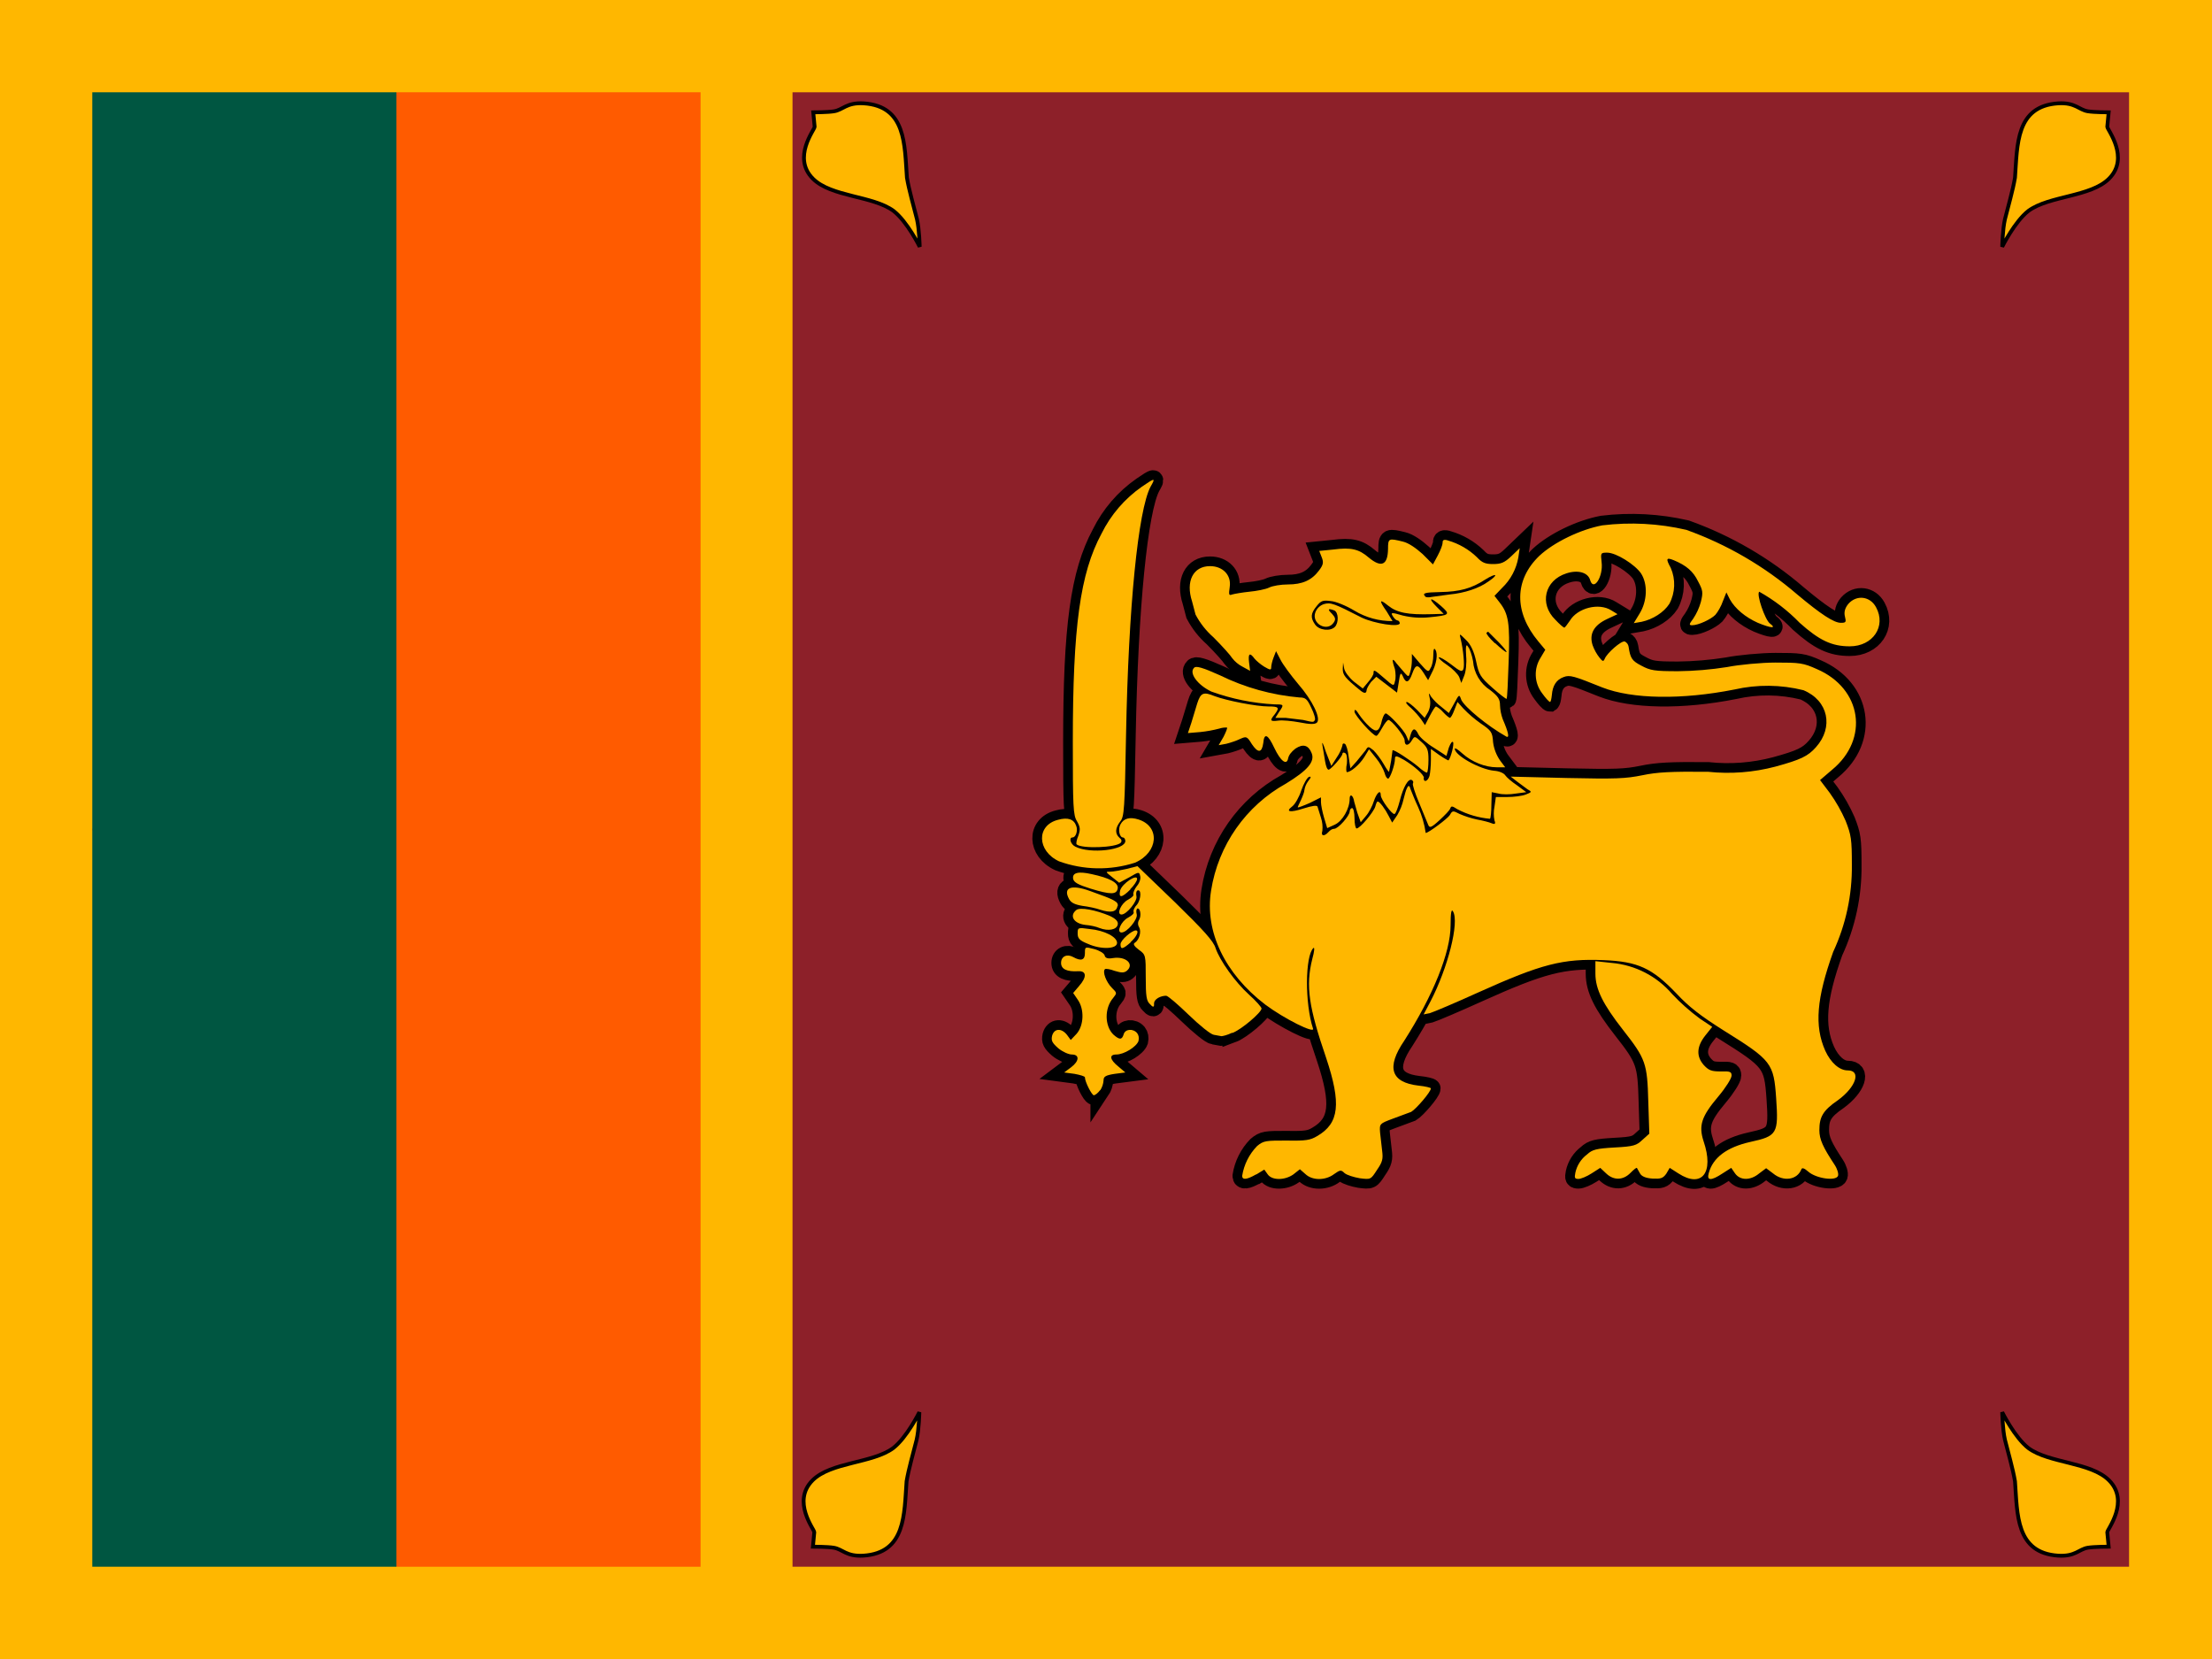
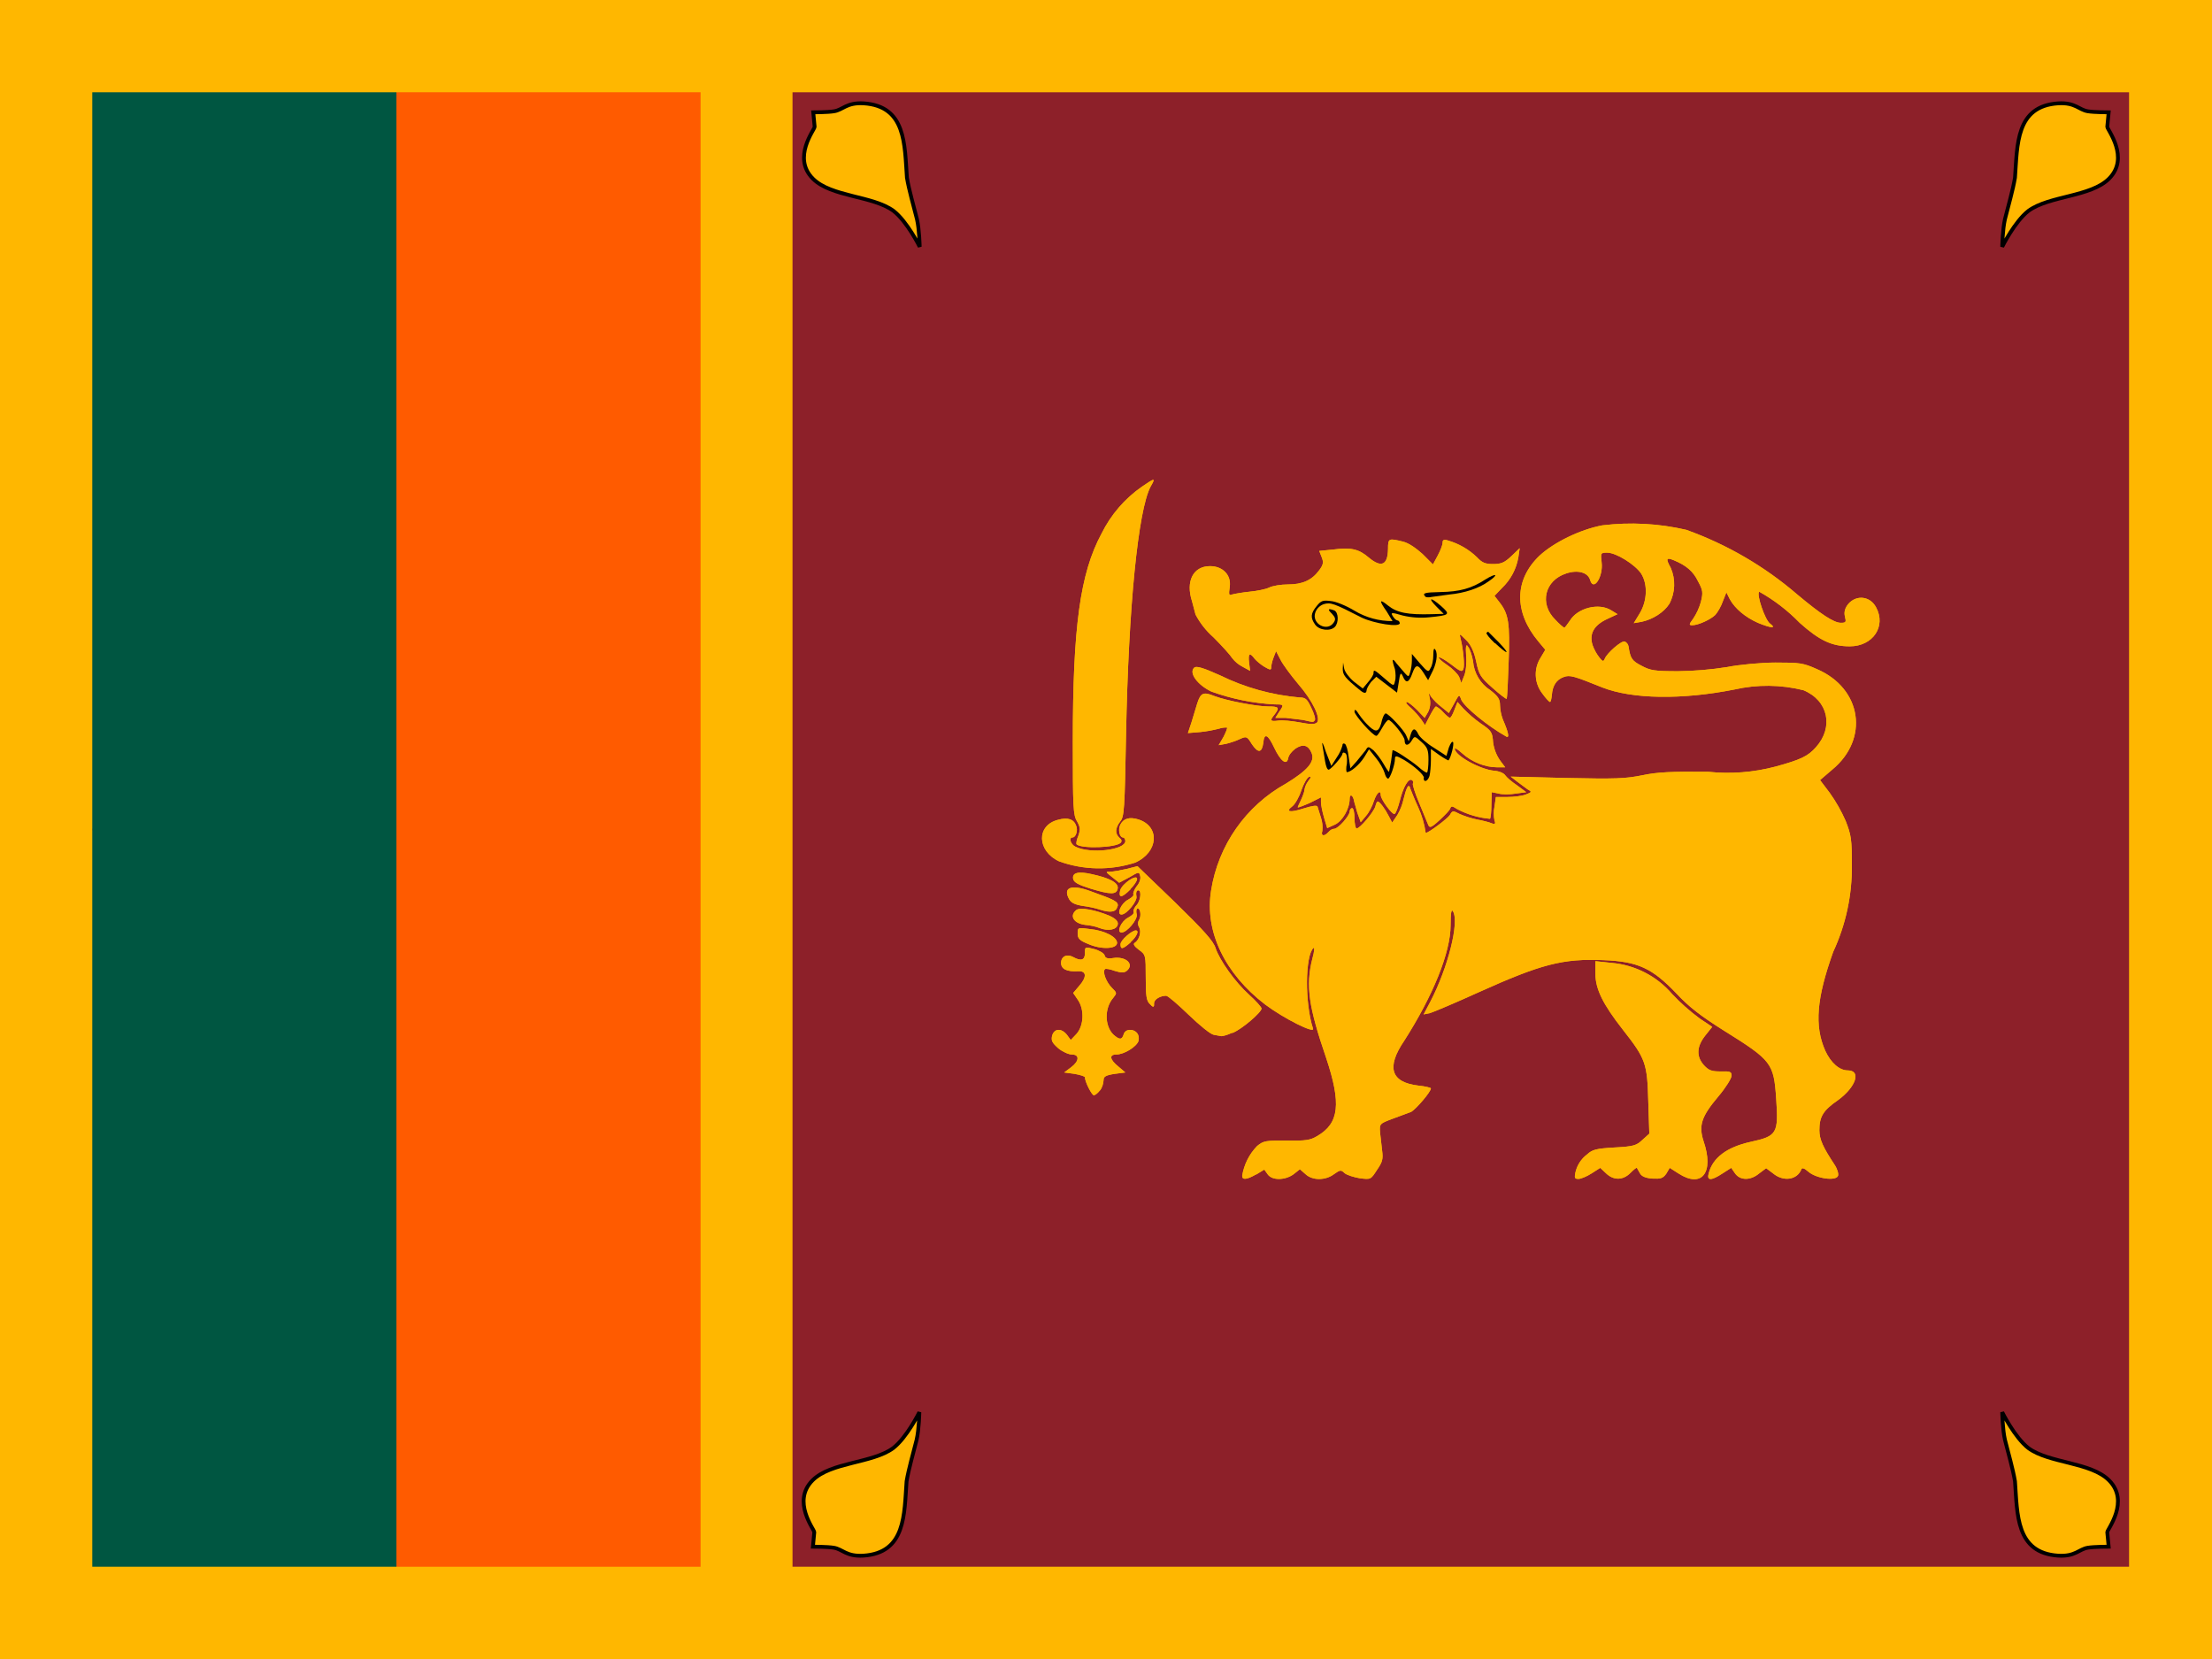
<svg xmlns="http://www.w3.org/2000/svg" xmlns:xlink="http://www.w3.org/1999/xlink" id="flag-icons-lk" viewBox="0 0 640 480">
  <path fill="#ffb700" d="M0 0h640v480H0z" />
  <path fill="#ff5b00" d="m26.7 240 88-213.3h88v426.6h-88z" />
  <path fill="#005641" d="M26.7 26.7h88v426.6h-88z" />
  <path fill="#8d2029" d="M229.3 26.7H616v426.6H229.3z" />
  <path id="lk-a" fill="#ffb700" stroke="#000" stroke-width="1.1" d="M579.3 408.6s3.6 7.3 7.6 10.4c6 4.4 18 4 23.3 9.3 6.1 6.1-.5 14.2-.5 15l.4 4.2s-4.2 0-6 .3c-2.6.4-3.6 2.6-8.6 2.3-12.3-.8-11.8-12-12.5-21.5-.6-3.6-2-8.4-2.9-12-.7-3-.8-8-.8-8z" />
  <use xlink:href="#lk-a" width="100%" height="100%" transform="matrix(-1 0 0 1 845.3 0)" />
  <use xlink:href="#lk-a" width="100%" height="100%" transform="matrix(1 0 0 -1 0 480)" />
  <use xlink:href="#lk-a" width="100%" height="100%" transform="rotate(180 422.7 240)" />
  <g transform="translate(0 -76)">
    <use xlink:href="#lk-b" width="100%" height="100%" stroke="#000" stroke-width="5.6" />
-     <g id="lk-b" fill="#ffb700">
+     <g id="lk-b" fill="#ffb700" stroke="none">
      <path d="m363.5 415.8 2.3-1.4 1 1.4c1.3 1.8 5 1.7 7.4 0l1.9-1.5 1.6 1.4c2 1.9 5.8 1.9 8.3 0 1.7-1.2 2-1.3 3-.3.7.6 2.7 1.2 4.4 1.5 3.2.4 3.2.4 5-2.4 1.6-2.3 1.8-3.2 1.5-5.5l-.6-5.3c-.2-2.6-.1-2.6 3.6-4l5.4-2c1.5-.9 5.7-5.8 5.7-6.8 0-.2-1.6-.6-3.6-.8q-12-1.4-4.1-13c8.3-13 13.4-25.5 13.4-33.4q0-5.3.7-4c1.9 3.1-1.5 16.4-6.5 26l-2 3.8 1.9-.4c1-.3 7.4-3 14-6 18.2-8.2 24.4-9.8 36.2-9.3 9.9.4 14 2.3 21 9.6 3.7 4 7.3 6.7 13.8 10.8 13.8 8.6 14.4 9.4 15.1 19.6s.3 10.9-7.5 12.6q-10.2 2.3-12 9-1 3.4 4 .1l2.5-1.6 1.1 1.6c1.5 2.1 4.5 2.1 7 0l2-1.5 2 1.5c3 2.5 7 1.9 8.2-1.2q.3-.8 2 .7c2.3 2 8 2.8 8.6 1.2.2-.6-.2-2-1-3.2-3.3-5-4.4-7.3-4.4-10 0-3.8 1-5.7 5.4-8.7 5.2-3.8 6.8-8.6 2.8-8.6-2.4 0-4.9-2.2-6.5-5.7-3.2-7.2-2.5-15.2 2.3-28.6a58 58 0 0 0 5.4-25.2c0-7.4-.2-8.6-1.8-12.7a45 45 0 0 0-4.6-8.1l-2.8-3.7 3.5-3c10.8-8.9 8.6-23.5-4.4-29.1-4-1.8-5-1.9-12-1.9-4 0-10.5.6-14 1.3a98 98 0 0 1-14.2 1.2c-6.8 0-8-.2-10.6-1.6-2.7-1.4-3.2-2.1-3.7-5.5a2 2 0 0 0-1.1-1.5c-1-.3-5.2 3.4-5.8 5-.4.9-.6.8-1.5-.3a13 13 0 0 1-2-3.6q-1.6-4.9 4.2-7.6l3-1.4-1.8-1.1c-3.6-2.3-9.8-.7-12 3-.7 1-1.4 2-1.6 2s-1.4-1-2.6-2.3c-4.7-4.6-3.1-11.4 3.2-13.4 3.3-1.1 6.3-.3 6.9 2 1 3.3 3.8-1.1 3.3-5.2-.3-2.7-.3-2.8 1.6-2.8 2.6 0 8 3.4 9.8 6 2 3.1 1.8 8-.4 11.6l-1.7 2.8 2.3-.4c3.2-.7 6.4-2.7 8-5.2a12 12 0 0 0 .4-10.4c-1.5-2.7-1.3-3.1.9-2.2 3.6 1.5 5.6 3.2 7 6.1 1.4 2.6 1.5 3.2.8 6a17 17 0 0 1-2.2 4.8c-1.2 1.6-1.3 1.9-.3 1.9 1.8 0 5.4-1.7 6.7-3 .7-.8 1.7-2.5 2.2-4l1-2.5 1 2c1.5 2.7 4.5 5.2 8.1 6.8 3.9 1.6 5.5 1.7 3.5.2-1.4-1-4-8.5-3.1-9.2a51 51 0 0 1 11.7 9c5.7 5.1 9.3 6.8 14.5 6.8 6.7 0 10.6-5.8 7.6-11.3-1.7-3.2-5.6-3.7-8-1q-1.5 1.8-1 3.7c.4 1.6.3 1.8-1.2 1.8-2 0-5.8-2.5-12.6-8.2a102 102 0 0 0-32.1-18.7 70 70 0 0 0-24.3-1.3c-6.4 1.2-14 4.9-18.2 8.8-7.3 7-7.4 16.3-.3 24.8l2 2.4-1.3 2.2a9 9 0 0 0 .4 10.4c1 1.4 2 2.5 2.3 2.5q.3-.2.5-2 .3-4.1 3.4-5.2c1.8-.7 3-.3 11.2 3 8.7 3.4 23 3.6 38.2.6a43 43 0 0 1 20 .2c7.2 3 8.8 10.7 3.6 16.5-2.3 2.6-4.4 3.6-11.7 5.6a54 54 0 0 1-19.5 1.5c-10.8-.1-14.7.1-19 1-4.9 1-7.8 1.1-21.8.8l-16.3-.4 1.8 1.4 3.1 2.3c1.3.7 1.2.8-.6 1.5-1 .4-3.4.7-5.3.7h-3.3l-.4 2.8a10 10 0 0 0 0 4q.6 1.4-.8.8c-.7-.3-2.6-.8-4.3-1.1a27 27 0 0 1-5-1.6c-1.9-1-2.1-1-2.8.3-.6 1-6.2 5.2-7 5.2a27 27 0 0 0-2.2-7.5c-1-2.1-1.9-4.5-2.2-5.2q-.4-1.6-1-.3c-.3.5-.7 2-1 3.2a16 16 0 0 1-1.8 4.6l-1.5 2.2-1-1.9c-1-2-2.6-4.2-3.2-4.2q-.3 0-.7 1.5c-.5 1.6-4.4 6.3-5.4 6.3-.3 0-.6-1.3-.6-3 0-1.5-.3-2.9-.7-2.9q-.6.1-.7 1c0 1.2-3.3 5-4.5 5q-.8 0-1.7 1c-1.2 1.3-2.2 1.1-1.7-.4a9 9 0 0 0-.4-3.8l-1-3.2q-.2-.7-4 .5c-4 1.3-5.4 1-3.3-.6.8-.6 2-2.7 2.6-4.6.7-2 1.7-3.7 2.2-3.9q1.1-.4-.2 1.2a6 6 0 0 0-1.1 2.6c0 .5-.5 1.8-1 2.9s-1 2-.9 2.1 1.7-.5 3.5-1.3l3.2-1.6v1.4c0 .8.4 2.8.9 4.5l.9 3 2.2-1c2.2-1 4.3-4.6 4.3-7.5 0-1.4.8-1.2 1.2.3 0 .4.6 2.1 1 3.7l1 2.8 1.5-1.8c.9-1 1.9-3 2.3-4.3.8-2.4 2-3.5 2-1.7 0 1.2 3.4 5.8 4 5.4.4-.2 1-1.9 1.5-3.8 1-4 2.5-6.6 3.5-6q.6.4.3 1c-.2.2.6 2.8 1.8 5.6l2.6 6.3c.4 1 .8 1 3.3-1.3 1.5-1.4 3-2.9 3.1-3.4.3-.8.6-.7 2 .2a25 25 0 0 0 9.5 2.8c.2-.2.4-2 .4-4l.1-3.7 2 .4c1 .3 3.3.3 5 0l3-.4-2.7-2c-1.5-1-3-2.3-3.4-2.9s-1.7-1.2-3.2-1.3c-4.1-.4-11.4-4.4-11.4-6.4q.2-.4 2.2 1.4c2.8 2.5 6.6 4 10 4h2.4l-1.5-2a12 12 0 0 1-2-5.2c-.2-3-.5-3.4-3.6-5.5a35 35 0 0 1-5-4.3l-1.7-1.9-.9 2.3q-.8 2.1-1.3 2.3c-.2 0-1.2-.8-2-1.7a7 7 0 0 0-2-1.6c-.3 0-1 1.2-1.8 2.7l-1.4 2.7-1-1.5a24 24 0 0 0-3-3.4q-1.9-1.6-1.3-1.8c.4 0 1.7 1 3 2.3l2.2 2.3 1-1.7a6 6 0 0 0 .5-3.8q-.6-2.6.3-.7a16 16 0 0 0 3 3l2.2 1.8 1.5-2.7c1.5-2.8 1.5-2.8 2.1-1.1 1 2.1 7.5 7.5 13 10.6q1.5.8-1-5a13 13 0 0 1-.8-4c0-1.8-.5-2.6-2.8-4.4a11 11 0 0 1-5-8.4c-.3-1.7-.9-3.5-1.4-4.1q-.9-1.7-.6 2.6c.2 2.1-.1 4.7-.6 5.8l-.8 2-.6-1.7c-.4-.9-2-2.5-3.5-3.5s-2.6-2-2.4-2.2 1.8.7 3.5 2c2.7 2.1 3.2 2.3 3.6 1.4.4-1 0-5.6-.8-8.8-.4-1.6-.4-1.6 1.6.4q2 1.9 2.9 6.2c.8 3.8 1.2 4.5 4.7 7.6 2.1 1.9 4 3.3 4.1 3.2.2-.2.4-5 .6-10.8.4-11.1 0-13.8-2.7-17.2l-1.4-1.8 2.2-2.3a16 16 0 0 0 4.7-8.8l.4-2.7-2.4 2.3c-2 1.9-3 2.3-5.3 2.3s-3.2-.4-4.7-2a20 20 0 0 0-8.3-4.8q-1.7-.6-1.6.6c0 .6-.6 2.2-1.4 3.7l-1.4 2.6-3-3c-1.9-1.7-4-3.2-5.7-3.6-4.1-1-4.3-1-4.3 2.1q-.1 7.1-5.6 2.5c-2.8-2.4-5-3-10.3-2.3l-4 .4.7 1.8c.6 1.5.5 2.2-.8 3.9-2.1 2.8-4.8 4-9 4-2 0-4.4.4-5.4.9s-3.6 1-5.7 1.2c-2 .2-4.3.6-5 .8-1 .4-1 0-.7-2.2.5-3.4-2-6-5.7-6-4.9 0-7.1 4.4-5.2 10.2l1 3.8a23 23 0 0 0 5.2 6.6c2.6 2.6 5 5.3 5.4 6a9 9 0 0 0 3 2.5l2.2 1.2-.3-2.4q-.5-4 1.6-1.1c.5.6 1.8 1.7 2.8 2.3 1.7 1 2 1 2 .2 0-.6.3-1.9.7-2.9l.7-1.8 1.3 2.5c.7 1.4 3 4.5 5.1 7 4.1 4.7 6.7 10 5.4 11.2-.6.5-2 .5-5-.1-2.2-.4-5-.7-6.2-.5-2.3.3-2.5 0-1-1.8 1.5-2 1.2-2.3-1.8-2.3-3.5 0-12.2-1.7-15.6-3-3.2-1.3-4-1-5 2.1l-1.7 5.6-1 3 3.6-.3a37 37 0 0 0 5.5-1 6 6 0 0 1 2.2-.3c.2.1-.3 1.3-1 2.7l-1.4 2.4 2.2-.4c1.2-.3 3-.9 4-1.4 1.8-.8 2-.8 3.4 1.5q2.7 4 3.3-.3.4-4.6 3.2 1.4c1.8 3.8 3.6 5.2 4 3q.3-1.4 2.1-2.8 3.3-2.2 4.7 1.3c1 2.5-1.2 5-7.4 8.8a43 43 0 0 0-21.7 31c-1.9 11.8 4 24 15.6 32.9 5.6 4.2 14.5 8.6 13.9 7-2.4-7.3-2.3-21 .1-23.3.4-.4.3 1-.3 3.1-2 7.9-1 14.1 4 28.7 4.4 13.2 3.8 18.9-2.6 22.6-2 1.2-3.3 1.4-8.8 1.3-6 0-6.7 0-8.6 1.6a16 16 0 0 0-4.3 8.6q0 1.9 4-.4z" />
      <path d="m460.5 415.5 2.5-1.6 1.7 1.6c2.2 2.1 4.9 2 7-.1q1.6-1.6 1.9-1.5l.9 1.6q.7 1.3 3.6 1.5c2.3.1 3 0 4-1.4l1-1.7 2.5 1.6c6.8 4.4 10.4-.2 7.3-9.3-1.5-4.6-.6-7.2 4.3-13 2.1-2.5 3.8-5.2 3.8-6 0-1.1-.4-1.3-3.2-1.2-2.6 0-3.4-.3-4.8-1.8q-3.4-3.8.4-8.6l2-2.5-3.6-2.4a60 60 0 0 1-8-7.1 26 26 0 0 0-17.5-9l-4.7-.5v3.6c0 4.5 2.2 8.9 8 16.3 6.6 8.4 7 9.7 7.3 20.7l.3 9.3-2 1.8c-1.7 1.6-2.4 1.9-8 2.2-5.3.3-6.5.6-8 2a9 9 0 0 0-3.4 5.3c-.3 1.5-.2 1.8.9 1.8.7 0 2.4-.7 3.8-1.6m-142.2-24a6 6 0 0 0 1-3c0-1 .6-1.4 3.2-1.8l3.1-.4-2-1.7c-2.5-2-2.8-3.5-.6-3.5s5.8-2.2 6.4-3.9q.3-1.4-.4-2.3c-1.2-1.4-3.5-1.2-3.9.4-.5 1.6-1.2 1.6-3 0-2.5-2.5-2.6-7.6 0-10.6 1.1-1.4 1.1-1.4-.4-2.9-1.6-1.6-2.8-4.6-2-5.4.2-.2 1.5 0 2.8.5 2 .6 2.7.6 3.5 0 2.3-1.9-.2-4.3-4-3.7q-2.2.4-2.4-.8c-.2-.6-1.5-1.4-3-1.8-2.7-.7-2.7-.7-2.7 1.2q0 3-3.4 1.1c-1.8-1-3.5-.2-3.5 1.7q0 2.7 5 2.4c2.4-.1 2.5 1.7.2 4.3l-1.7 2 1.3 1.9c2 2.8 1.8 7.5-.3 9.9l-1.7 1.8-1.1-1.5c-1.6-2-3.7-1.9-4.3.3-.3 1.4 0 2 1.8 3.6 1.2 1 3 1.8 3.9 1.8 2.3 0 2.2 1.9-.2 3.7l-2 1.5 3 .4c1.6.3 3 .7 3 1 0 1.3 2 5.2 2.6 5.2q.8-.2 1.8-1.5z" />
      <path d="M356.5 374.9c2.7-1 8.5-6 8.5-7.1 0-.4-1.6-2.2-3.6-4-4-3.6-8.5-9.9-9.7-13.5-.6-2-3.5-5.2-11.7-13.2l-10.9-10.5-3.1.8c-1.8.4-3.9.8-4.7.8-1.5 0-1.5 0 .5 1.6l2 1.6 3-1.6c2.7-1.6 2.8-1.6 3.1-.3.2.7-.2 2-1 2.9-.7.9-1.1 2-1 2.3q.3.6-1.5 1.6c-2 1-3.5 4.3-1.9 4.3 1.5 0 4.7-4 4.3-5.3q-.2-1.2.2-1.6c1.3-.7 1.2 2.4 0 4-.8.8-1.2 1.8-1 2.2q.2.6-1.6 1.6c-2 1-3.5 4.3-1.9 4.3s4.7-3.8 4.4-5.2q-.3-1.2.1-1.7c.9-.4 1.3 2 .6 3.2a2 2 0 0 0 0 2.2c.7 1.3 0 3.7-1.3 4.5q-.8.5 1.2 2c2 1.4 2 1.6 2 8 0 5.4.2 6.8 1.2 7.7q1.3 1.5 1.2 0c-.1-1.5 2-2.4 3.5-2.4.5 0 3.4 2.5 6.5 5.5s6.4 5.7 7.3 5.8l2.2.4c.3 0 1.7-.3 3.1-1zm-33.3-26.1c0-1.7-3.6-3.6-7.9-4-3.5-.5-3.5-.4-3.5 1.3 0 1.4.5 2 3 3 3.8 1.7 8.4 1.5 8.4-.3" />
      <path d="M327.1 348.6c1.8-1.6 2.6-3.4 1.5-3.4s-4.4 2.8-4.4 4c0 1.6.6 1.5 3-.6zm-3.7-5.1q.3-1.3-2.3-2.5c-4-1.7-8.6-2.6-9.7-1.7-2.1 1.7-.7 3.9 2.6 4.3 1.4.1 3.2.5 4.1.9 2.6 1 5 .5 5.3-1m0-5.3c.2-1.3-.7-1.8-8-4.4-5.5-2-7.9-1-6.1 2.3.6 1.1 1.6 1.6 3.9 2 1.7.2 4 .7 5.1 1.1q4.6 1.5 5-1zm3.6-4.9c1.1-1.1 2-2.4 2-3 0-1.5-4.3 1.3-4.9 3.3q-.8 3.5 3-.3zm-3.6-.3q.3-2.4-7.6-4.1-5.8-1.3-5.3 1.4c.2 1 1.5 1.7 5 2.8 5.9 1.8 7.6 1.8 7.9-.1m5-7.4c6.8-3 7.3-10.5 1-12.5q-3.8-1.2-5.2 1.4c-.8 1.4-.3 3.8.7 3.8q.6.1.7 1c0 2.7-10.2 3.8-14.4 1.7-1.5-.7-2-2.7-.9-2.7 1 0 1.6-2 1.1-3.3q-1-3-5.3-1.8c-6.3 1.6-6.1 9 .3 12a34 34 0 0 0 22 .4" />
      <path d="M324.3 319.8q.5-.7-.4-1.4-2-1.8.2-4.7c1.2-1.4 1.3-3.6 1.7-25.1.7-37.1 3.5-65 7.1-71.8 1.5-2.6 1.3-2.6-2.5 0a36 36 0 0 0-11.7 13.6c-6.2 11.5-8.3 27-8.3 60.2 0 18.8.1 21.3 1.2 23 1 1.8 1 2.4.4 4.2-.5 1.1-.7 2.3-.5 2.5 1.4 1.3 11.4 1 12.8-.5m56.1-35.4c.3-.3-.2-2-1-3.6-1.2-2.6-1.7-3-3.4-3a65 65 0 0 1-23-6.4c-5.1-2.3-7-2.8-7.5-2.2-1.6 1.5 1 5 5 6.9a64 64 0 0 0 18.3 3.7c2.7 0 2.8 0 1.2 2.3l-1 1.6h3l5 .6c3 .7 3 .7 3.4.1" />
      <path fill="#000001" d="M412 301.1c0-1-2.9-3.5-5.7-5.2-2.3-1.3-2.7-1.4-2.7-.3 0 1.6-1.4 5.7-2 5.7q-.6-.2-1-1.7c-.3-1-1.4-3-2.5-4.3l-2-2.5-1.4 2.3c-1.4 2.2-3.9 4.3-5 4.3-.2 0-.3-1.2 0-2.5q.2-2.6-.5-3t-.8.2c0 .8-3.4 4.6-4 4.6q-.6-.1-1-2.4l-.8-4.8q-.2-1.7 1 2l1.6 4.1 1.6-2.5a11 11 0 0 0 1.6-3.4q0-.8.7-.5c.4.2.9 1.9 1.1 3.7l.5 3.4 1.8-2 2.6-3.2c.7-1.2.8-1.2 2.3 0 .8.8 2.1 2.5 2.9 3.9s1.5 2.4 1.6 2.3l.6-3.2.4-3c.1-.5 5.4 3 7.4 4.7 1.2 1.1 2.4 1.9 2.6 1.7s.4-1.8.4-3.7c0-2.8-.3-3.6-2-5.1-2-1.8-2-1.8-2.8-.5-1 1.7-2.1 1.7-2.1 0 0-1.2-3.8-5.9-4.7-5.9q-.6.2-1.8 2.3c-1.2 2.1-1.5 2.3-1.7 2.3-1 0-6.3-6-6.3-7q0-1.3 1.3.8a21 21 0 0 0 3.1 3.6c2 1.8 2.8 1.4 3.6-2.1q.5-1.6 1-1.8c.8 0 5.4 4.9 6 6.5l.7 1.6.5-1.8q.9-3.2 2.3-.2c.4.8 2.4 2.6 4.4 3.8l3.7 2.4.7-2.4q.8-2 1.2-1.6c.4.5-.6 4.5-1.3 5.3 0 .1-1.3-.6-2.6-1.5l-2.5-1.8v3.2c0 1.7-.2 3.8-.4 4.6-.5 1.6-1.7 2-1.7.6zm-18.5-25.4c-4.4-3.6-5-4.4-5-6.2l.1-1.8.3 1.7c.2 1 1.4 2.6 2.8 3.8l2.6 2 1.5-1.8c.9-1 1.6-2.2 1.6-2.6 0-1.2.2-1.1 3.2 1.5 2.6 2.3 2.7 2.3 3 .8.3-.8.2-2.4 0-3.5q-1.5-4.4.5-1.6l2.4 2.8c1 1.1 1.1 1.1 1.5-.3.3-.9.5-2.4.5-3.4v-1.9l2.3 2.7c2.3 2.6 2.5 2.7 3.1 1.4.5-.7.8-2.4.8-3.7q0-2.6.6-1.6c.8 1.2.3 4.2-1.1 6.8l-1 2-1.3-2.1c-1.7-2.6-2.3-2.6-3.3.2q-1.4 4-2.7.8c-.6-1.3-.8-1.1-1.2 1.7l-.5 3-3-2.3-3-2.3-1.5 1.5c-.7.9-1.3 2-1.3 2.4q-.1 1.5-1.9 0m39-13.6c-1.5-1.4-2.6-2.8-2.4-3q.5-.5.6-.2l3 3c3.4 3.6 2.7 3.7-1.1.2zm-52-5.4c-1.4-2-1.3-3.2.5-5.4 1.2-1.5 1.8-1.7 4-1.4 1.5.1 4.6 1.4 6.9 2.8a21 21 0 0 0 11 3l-1.7-2.8q-3.4-4.8.4-1.7c2.6 2.1 5.7 2.7 12.7 2.5l3.4-.1-2-2c-2.7-2.7-1.9-3 1.2-.3 2.8 2.5 2.7 2.7-3.4 3.3a23 23 0 0 1-7.6-.5c-3.4-1-3.6-.9-2.9.2q.7 1.1 1.3 1.2t.7.8c0 1.3-7.4.1-11-1.6-8-4.1-9-4.5-11-3.9a4 4 0 0 0-2.4 2.3c-1.3 3.3 3.4 5.9 5.3 3 .6-.9.5-1.4-.5-2.5q-2.1-2 .6-1c1.3.5 1.4 3.6.2 4.8-1.3 1.3-4.5 1-5.7-.7" />
      <path fill="#000001" d="M412.4 248.6c-1-1-.2-1.2 4.3-1.3 5.6-.1 9-1 13-3.6 3.2-2 4.1-1.6 1 .5-2.7 2-7 3.4-11.3 3.8l-5.1.7q-1.4.3-2-.1z" />
    </g>
  </g>
</svg>
